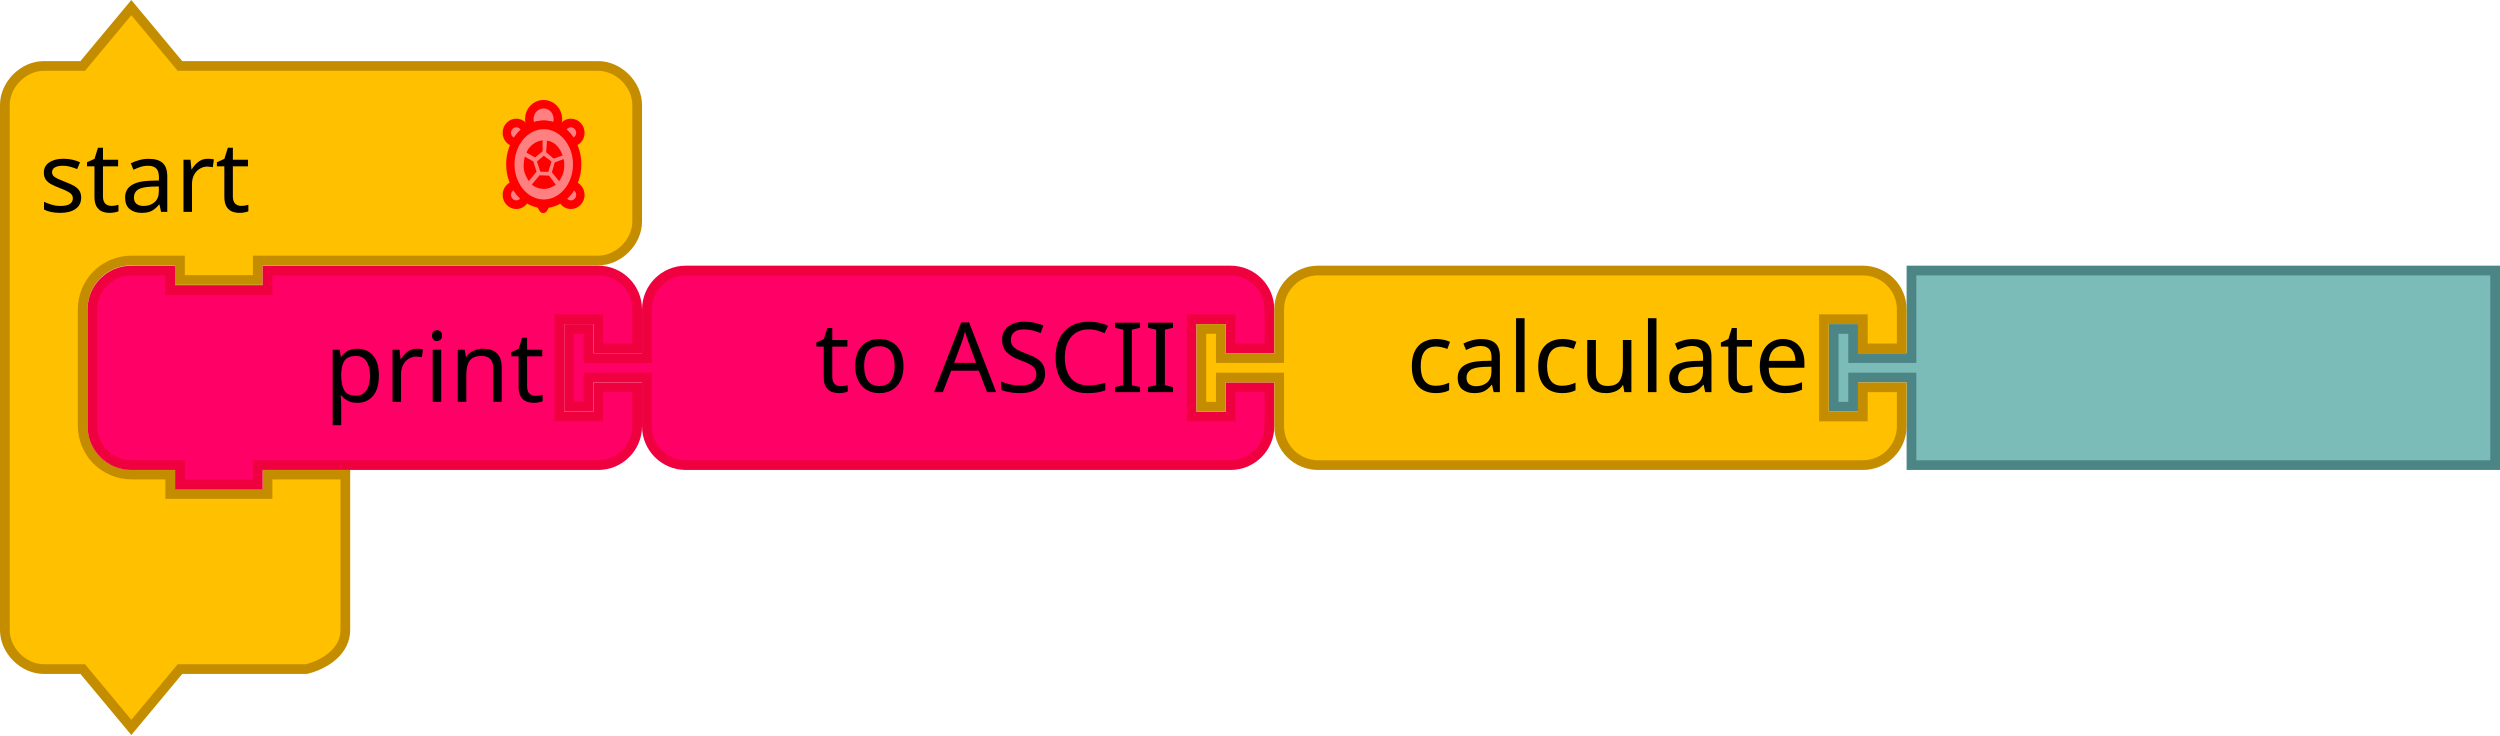
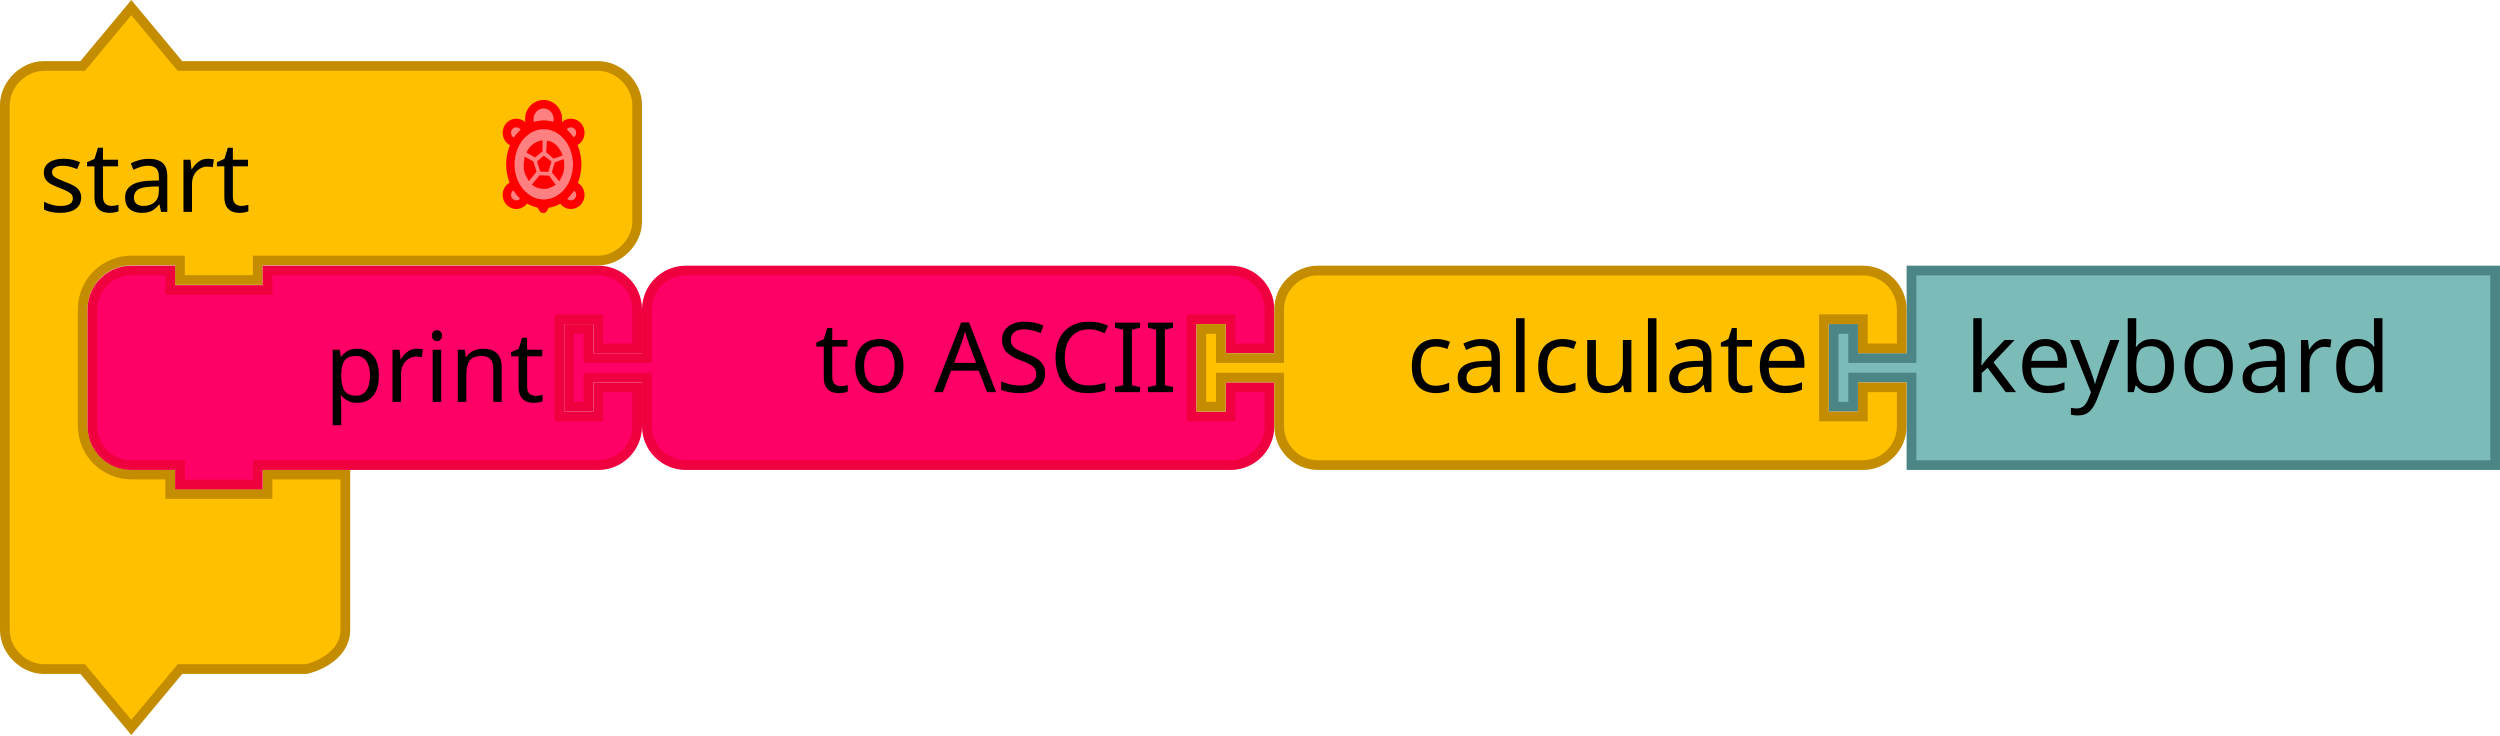
<svg xmlns="http://www.w3.org/2000/svg" version="1.1" width="514" height="151.124" id="svg2">
  <defs id="defs115">
    <filter id="dropshadow" height="1.3" style="color-interpolation-filters:sRGB">
      <feGaussianBlur in="SourceAlpha" stdDeviation="3" id="feGaussianBlur7" />
      <feOffset dx="2" dy="2" result="offsetblur" id="feOffset9" />
      <feComponentTransfer id="feComponentTransfer11">
        <feFuncA type="linear" slope="0.2" id="feFuncA13" />
      </feComponentTransfer>
      <feMerge id="feMerge15">
        <feMergeNode id="feMergeNode17" />
        <feMergeNode in="SourceGraphic" id="feMergeNode19" />
      </feMerge>
    </filter>
    <filter id="dropshadow-4" height="1.3" style="color-interpolation-filters:sRGB">
      <feGaussianBlur in="SourceAlpha" stdDeviation="3" id="feGaussianBlur7-6" />
      <feOffset dx="2" dy="2" result="offsetblur" id="feOffset9-3" />
      <feComponentTransfer id="feComponentTransfer11-4">
        <feFuncA type="linear" slope="0.2" id="feFuncA13-8" />
      </feComponentTransfer>
      <feMerge id="feMerge15-8">
        <feMergeNode id="feMergeNode17-9" />
        <feMergeNode in="SourceGraphic" id="feMergeNode19-0" />
      </feMerge>
    </filter>
    <filter id="dropshadow-9" height="1.3" style="color-interpolation-filters:sRGB">
      <feGaussianBlur id="feGaussianBlur7-2" stdDeviation="3" in="SourceAlpha" />
      <feOffset id="feOffset9-9" result="offsetblur" dy="2" dx="2" />
      <feComponentTransfer id="feComponentTransfer11-3">
        <feFuncA id="feFuncA13-3" slope="0.2" type="linear" />
      </feComponentTransfer>
      <feMerge id="feMerge15-7">
        <feMergeNode id="feMergeNode17-7" />
        <feMergeNode id="feMergeNode19-6" in="SourceGraphic" />
      </feMerge>
    </filter>
    <filter id="dropshadow-0" height="1.3" style="color-interpolation-filters:sRGB">
      <feGaussianBlur id="feGaussianBlur3083" stdDeviation="3" in="SourceAlpha" />
      <feOffset id="feOffset3085" result="offsetblur" dy="2" dx="2" />
      <feComponentTransfer id="feComponentTransfer3087">
        <feFuncA id="feFuncA3089" slope="0.2" type="linear" />
      </feComponentTransfer>
      <feMerge id="feMerge3091">
        <feMergeNode id="feMergeNode3093" />
        <feMergeNode id="feMergeNode3095" in="SourceGraphic" />
      </feMerge>
    </filter>
    <filter id="dropshadow-6" height="1.3" style="color-interpolation-filters:sRGB">
      <feGaussianBlur in="SourceAlpha" stdDeviation="3" id="feGaussianBlur3576" />
      <feOffset dx="2" dy="2" result="offsetblur" id="feOffset3578" />
      <feComponentTransfer id="feComponentTransfer3580">
        <feFuncA type="linear" slope="0.2" id="feFuncA3582" />
      </feComponentTransfer>
      <feMerge id="feMerge3584">
        <feMergeNode id="feMergeNode3586" />
        <feMergeNode in="SourceGraphic" id="feMergeNode3588" />
      </feMerge>
    </filter>
    <filter id="dropshadow-2" height="1.3" style="color-interpolation-filters:sRGB">
      <feGaussianBlur in="SourceAlpha" stdDeviation="3" id="feGaussianBlur7-0" />
      <feOffset dx="2" dy="2" result="offsetblur" id="feOffset9-7" />
      <feComponentTransfer id="feComponentTransfer11-0">
        <feFuncA type="linear" slope="0.2" id="feFuncA13-87" />
      </feComponentTransfer>
      <feMerge id="feMerge15-1">
        <feMergeNode id="feMergeNode17-2" />
        <feMergeNode in="SourceGraphic" id="feMergeNode19-4" />
      </feMerge>
    </filter>
    <filter id="dropshadow-8" height="1.3" style="color-interpolation-filters:sRGB">
      <feGaussianBlur id="feGaussianBlur3013" stdDeviation="3" in="SourceAlpha" />
      <feOffset id="feOffset3015" result="offsetblur" dy="2" dx="2" />
      <feComponentTransfer id="feComponentTransfer3017">
        <feFuncA id="feFuncA3019" slope="0.2" type="linear" />
      </feComponentTransfer>
      <feMerge id="feMerge3021">
        <feMergeNode id="feMergeNode3023" />
        <feMergeNode id="feMergeNode3025" in="SourceGraphic" />
      </feMerge>
    </filter>
    <filter id="dropshadow-92" height="1.3" style="color-interpolation-filters:sRGB">
      <feGaussianBlur id="feGaussianBlur7-5" stdDeviation="3" in="SourceAlpha" />
      <feOffset id="feOffset9-2" result="offsetblur" dy="2" dx="2" />
      <feComponentTransfer id="feComponentTransfer11-9">
        <feFuncA id="feFuncA13-4" slope="0.2" type="linear" />
      </feComponentTransfer>
      <feMerge id="feMerge15-0">
        <feMergeNode id="feMergeNode17-4" />
        <feMergeNode id="feMergeNode19-00" in="SourceGraphic" />
      </feMerge>
    </filter>
    <filter id="dropshadow-88" height="1.3" style="color-interpolation-filters:sRGB">
      <feGaussianBlur id="feGaussianBlur3013-0" stdDeviation="3" in="SourceAlpha" />
      <feOffset id="feOffset3015-5" result="offsetblur" dy="2" dx="2" />
      <feComponentTransfer id="feComponentTransfer3017-9">
        <feFuncA id="feFuncA3019-0" slope="0.2" type="linear" />
      </feComponentTransfer>
      <feMerge id="feMerge3021-0">
        <feMergeNode id="feMergeNode3023-2" />
        <feMergeNode id="feMergeNode3025-7" in="SourceGraphic" />
      </feMerge>
    </filter>
    <filter id="dropshadow-1" height="1.3" style="color-interpolation-filters:sRGB">
      <feGaussianBlur id="feGaussianBlur3211" stdDeviation="3" in="SourceAlpha" />
      <feOffset id="feOffset3213" result="offsetblur" dy="2" dx="2" />
      <feComponentTransfer id="feComponentTransfer3215">
        <feFuncA id="feFuncA3217" slope="0.2" type="linear" />
      </feComponentTransfer>
      <feMerge id="feMerge3219">
        <feMergeNode id="feMergeNode3221" />
        <feMergeNode id="feMergeNode3223" in="SourceGraphic" />
      </feMerge>
    </filter>
    <filter id="dropshadow-9-5" height="1.3" style="color-interpolation-filters:sRGB">
      <feGaussianBlur id="feGaussianBlur3052" stdDeviation="3" in="SourceAlpha" />
      <feOffset id="feOffset3054" result="offsetblur" dy="2" dx="2" />
      <feComponentTransfer id="feComponentTransfer3056">
        <feFuncA id="feFuncA3058" slope="0.2" type="linear" />
      </feComponentTransfer>
      <feMerge id="feMerge3060">
        <feMergeNode id="feMergeNode3062" />
        <feMergeNode id="feMergeNode3064" in="SourceGraphic" />
      </feMerge>
    </filter>
    <filter id="dropshadow-7" height="1.3" style="color-interpolation-filters:sRGB">
      <feGaussianBlur id="feGaussianBlur3141" stdDeviation="3" in="SourceAlpha" />
      <feOffset id="feOffset3143" result="offsetblur" dy="2" dx="2" />
      <feComponentTransfer id="feComponentTransfer3145">
        <feFuncA id="feFuncA3147" slope="0.2" type="linear" />
      </feComponentTransfer>
      <feMerge id="feMerge3149">
        <feMergeNode id="feMergeNode3151" />
        <feMergeNode id="feMergeNode3153" in="SourceGraphic" />
      </feMerge>
    </filter>
    <filter id="dropshadow-18" height="1.3" style="color-interpolation-filters:sRGB">
      <feGaussianBlur id="feGaussianBlur3611" stdDeviation="3" in="SourceAlpha" />
      <feOffset id="feOffset3613" result="offsetblur" dy="2" dx="2" />
      <feComponentTransfer id="feComponentTransfer3615">
        <feFuncA id="feFuncA3617" slope="0.2" type="linear" />
      </feComponentTransfer>
      <feMerge id="feMerge3619">
        <feMergeNode id="feMergeNode3621" />
        <feMergeNode id="feMergeNode3623" in="SourceGraphic" />
      </feMerge>
    </filter>
    <filter id="dropshadow-2-0" height="1.3" style="color-interpolation-filters:sRGB">
      <feGaussianBlur id="feGaussianBlur3100" stdDeviation="3" in="SourceAlpha" />
      <feOffset id="feOffset3102" result="offsetblur" dy="2" dx="2" />
      <feComponentTransfer id="feComponentTransfer3104">
        <feFuncA id="feFuncA3106" slope="0.2" type="linear" />
      </feComponentTransfer>
      <feMerge id="feMerge3108">
        <feMergeNode id="feMergeNode3110" />
        <feMergeNode id="feMergeNode3112" in="SourceGraphic" />
      </feMerge>
    </filter>
    <filter id="dropshadow-8-2" height="1.3" style="color-interpolation-filters:sRGB">
      <feGaussianBlur id="feGaussianBlur7-00" stdDeviation="3" in="SourceAlpha" />
      <feOffset id="feOffset9-0" result="offsetblur" dy="2" dx="2" />
      <feComponentTransfer id="feComponentTransfer11-5">
        <feFuncA id="feFuncA13-6" slope="0.2" type="linear" />
      </feComponentTransfer>
      <feMerge id="feMerge15-3">
        <feMergeNode id="feMergeNode17-1" />
        <feMergeNode id="feMergeNode19-64" in="SourceGraphic" />
      </feMerge>
    </filter>
    <filter id="dropshadow-4-9" height="1.3" style="color-interpolation-filters:sRGB">
      <feGaussianBlur id="feGaussianBlur7-6-2" stdDeviation="3" in="SourceAlpha" />
      <feOffset id="feOffset9-7-0" result="offsetblur" dy="2" dx="2" />
      <feComponentTransfer id="feComponentTransfer11-9-4">
        <feFuncA id="feFuncA13-2" slope="0.2" type="linear" />
      </feComponentTransfer>
      <feMerge id="feMerge15-8-2">
        <feMergeNode id="feMergeNode17-4-1" />
        <feMergeNode id="feMergeNode19-4-3" in="SourceGraphic" />
      </feMerge>
    </filter>
  </defs>
  <text x="-42" y="-2.339" id="text3033" style="font-size:13.333px;font-family:Sans;text-anchor:end;fill:#000000">
    <tspan x="60" y="20.161" id="tspan3035" />
  </text>
  <text x="-24" y="62.624" id="text3107" style="font-size:13.333px;font-family:Sans;text-anchor:end;fill:#000000">
    <tspan x="70" y="85.124" id="tspan3109" />
  </text>
  <text x="-42" y="81.661" id="text3033-0" style="font-size:13.333px;font-family:Sans;text-anchor:end;fill:#000000">
    <tspan x="60" y="104.161" id="tspan3035-1" />
  </text>
  <text x="-42" y="165.661" id="text3033-1" style="font-size:13.333px;font-family:Sans;text-anchor:end;fill:#000000">
    <tspan x="60" y="188.161" id="tspan3035-8" />
  </text>
  <text x="-42" y="249.661" id="text3033-0-9" style="font-size:13.333px;font-family:Sans;text-anchor:end;fill:#000000">
    <tspan x="60" y="272.161" id="tspan3035-1-5" />
  </text>
  <text x="-616.556" y="-22.91" id="text3033-19" style="font-size:13.333px;font-family:Sans;text-anchor:end;fill:#000000">
    <tspan x="-514.556" y="-0.41" id="tspan3035-6" />
  </text>
  <text style="font-size:13.333px;font-family:Sans;text-anchor:end;fill:#000000" id="text3107-2" x="-304" y="104.624">
    <tspan id="tspan3109-8" y="127.124" x="-210" />
  </text>
  <text x="-616.556" y="61.09" id="text3033-0-93" style="font-size:13.333px;font-family:Sans;text-anchor:end;fill:#000000">
    <tspan x="-514.556" y="83.59" id="tspan3035-1-3" />
  </text>
  <text x="-616.556" y="145.09" id="text3033-1-6" style="font-size:13.333px;font-family:Sans;text-anchor:end;fill:#000000">
    <tspan x="-514.556" y="167.59" id="tspan3035-8-9" />
  </text>
  <text x="-616.556" y="229.09" id="text3033-0-9-1" style="font-size:13.333px;font-family:Sans;text-anchor:end;fill:#000000">
    <tspan x="-514.556" y="251.59" id="tspan3035-1-5-0" />
  </text>
  <text style="font-size:13.333px;font-family:Sans;text-anchor:end;fill:#000000" id="text3103-7" x="-304" y="20.624">
    <tspan id="tspan3105-5" y="43.124" x="-186" />
  </text>
  <text x="-93.411" y="-286.545" id="text3033-14" style="font-size:13.333px;font-family:Sans;text-anchor:end;fill:#000000">
    <tspan x="8.589" y="-264.045" id="tspan3035-2" />
  </text>
  <text x="-75.411" y="-221.582" id="text3107-8" style="font-size:13.333px;font-family:Sans;text-anchor:end;fill:#000000">
    <tspan x="18.589" y="-199.082" id="tspan3109-4" />
  </text>
  <text x="-93.411" y="-202.545" id="text3033-0-7" style="font-size:13.333px;font-family:Sans;text-anchor:end;fill:#000000">
    <tspan x="8.589" y="-180.045" id="tspan3035-1-4" />
  </text>
  <text x="-93.411" y="-118.545" id="text3033-1-2" style="font-size:13.333px;font-family:Sans;text-anchor:end;fill:#000000">
    <tspan x="8.589" y="-96.045" id="tspan3035-8-0" />
  </text>
  <text x="-93.411" y="-34.545" id="text3033-0-9-8" style="font-size:13.333px;font-family:Sans;text-anchor:end;fill:#000000">
    <tspan x="8.589" y="-12.045" id="tspan3035-1-5-9" />
  </text>
  <text x="-667.967" y="-307.116" id="text3033-19-8" style="font-size:13.333px;font-family:Sans;text-anchor:end;fill:#000000">
    <tspan x="-565.967" y="-284.616" id="tspan3035-6-5" />
  </text>
  <text x="-667.967" y="-223.116" id="text3033-0-93-5" style="font-size:13.333px;font-family:Sans;text-anchor:end;fill:#000000">
    <tspan x="-565.967" y="-200.616" id="tspan3035-1-3-5" />
  </text>
  <text x="-667.967" y="-139.116" id="text3033-1-6-1" style="font-size:13.333px;font-family:Sans;text-anchor:end;fill:#000000">
    <tspan x="-565.967" y="-116.616" id="tspan3035-8-9-9" />
  </text>
  <text x="-667.967" y="-55.116" id="text3033-0-9-1-7" style="font-size:13.333px;font-family:Sans;text-anchor:end;fill:#000000">
    <tspan x="-565.967" y="-32.616" id="tspan3035-1-5-0-1" />
  </text>
  <text x="-133.718" y="391.493" id="text3033-9" style="font-size:13.333px;font-family:Sans;text-anchor:end;fill:#000000">
    <tspan x="-31.718" y="413.993" id="tspan3035-5" />
  </text>
  <text x="-115.718" y="456.457" id="text3107-3" style="font-size:13.333px;font-family:Sans;text-anchor:end;fill:#000000">
    <tspan x="-21.718" y="478.957" id="tspan3109-1" />
  </text>
  <text x="-133.718" y="475.493" id="text3033-0-98" style="font-size:13.333px;font-family:Sans;text-anchor:end;fill:#000000">
    <tspan x="-31.718" y="497.993" id="tspan3035-1-1" />
  </text>
  <text x="-133.718" y="559.493" id="text3033-1-7" style="font-size:13.333px;font-family:Sans;text-anchor:end;fill:#000000">
    <tspan x="-31.718" y="581.993" id="tspan3035-8-6" />
  </text>
  <text x="-133.718" y="643.493" id="text3033-0-9-10" style="font-size:13.333px;font-family:Sans;text-anchor:end;fill:#000000">
    <tspan x="-31.718" y="665.993" id="tspan3035-1-5-2" />
  </text>
  <text x="-708.273" y="370.922" id="text3033-19-0" style="font-size:13.333px;font-family:Sans;text-anchor:end;fill:#000000">
    <tspan x="-606.273" y="393.422" id="tspan3035-6-0" />
  </text>
  <text x="-708.273" y="454.922" id="text3033-0-93-8" style="font-size:13.333px;font-family:Sans;text-anchor:end;fill:#000000">
    <tspan x="-606.273" y="477.422" id="tspan3035-1-3-8" />
  </text>
  <text x="-708.273" y="538.922" id="text3033-1-6-2" style="font-size:13.333px;font-family:Sans;text-anchor:end;fill:#000000">
    <tspan x="-606.273" y="561.422" id="tspan3035-8-9-5" />
  </text>
  <text x="-708.273" y="622.922" id="text3033-0-9-1-6" style="font-size:13.333px;font-family:Sans;text-anchor:end;fill:#000000">
    <tspan x="-606.273" y="645.422" id="tspan3035-1-5-0-0" />
  </text>
  <text x="-839.603" y="-119.095" id="text3033-10" style="font-size:13.333px;font-family:Sans;text-anchor:end;fill:#000000">
    <tspan x="-737.603" y="-96.595" id="tspan3035-23" />
  </text>
  <text x="-821.603" y="-54.132" id="text3107-5" style="font-size:13.333px;font-family:Sans;text-anchor:end;fill:#000000">
    <tspan x="-727.603" y="-31.632" id="tspan3109-6" />
  </text>
  <text x="-839.603" y="-35.095" id="text3033-0-8" style="font-size:13.333px;font-family:Sans;text-anchor:end;fill:#000000">
    <tspan x="-737.603" y="-12.595" id="tspan3035-1-36" />
  </text>
  <text x="-839.603" y="48.905" id="text3033-1-0" style="font-size:13.333px;font-family:Sans;text-anchor:end;fill:#000000">
    <tspan x="-737.603" y="71.405" id="tspan3035-8-61" />
  </text>
  <text x="-839.603" y="132.905" id="text3033-0-9-9" style="font-size:13.333px;font-family:Sans;text-anchor:end;fill:#000000">
    <tspan x="-737.603" y="155.405" id="tspan3035-1-5-8" />
  </text>
  <text x="-780.694" y="366.259" id="text3033-6" style="font-size:13.333px;font-family:Sans;text-anchor:end;fill:#000000">
    <tspan x="-678.694" y="388.759" id="tspan3035-7" />
  </text>
  <text x="-762.694" y="431.222" id="text3107-87" style="font-size:13.333px;font-family:Sans;text-anchor:end;fill:#000000">
    <tspan x="-668.694" y="453.722" id="tspan3109-0" />
  </text>
  <text x="-780.694" y="450.259" id="text3033-0-6" style="font-size:13.333px;font-family:Sans;text-anchor:end;fill:#000000">
    <tspan x="-678.694" y="472.759" id="tspan3035-1-12" />
  </text>
  <text x="-780.694" y="534.259" id="text3033-1-8" style="font-size:13.333px;font-family:Sans;text-anchor:end;fill:#000000">
    <tspan x="-678.694" y="556.759" id="tspan3035-8-7" />
  </text>
  <text x="-780.694" y="618.259" id="text3033-0-9-87" style="font-size:13.333px;font-family:Sans;text-anchor:end;fill:#000000">
    <tspan x="-678.694" y="640.759" id="tspan3035-1-5-00" />
  </text>
  <text x="-894.938" y="242.089" id="text3033-3" style="font-size:13.333px;font-family:Sans;text-anchor:end;fill:#000000">
    <tspan x="-792.938" y="264.589" id="tspan3035-0" />
  </text>
  <text x="-876.938" y="307.052" id="text3107-4" style="font-size:13.333px;font-family:Sans;text-anchor:end;fill:#000000">
    <tspan x="-782.938" y="329.552" id="tspan3109-2" />
  </text>
  <text x="-894.938" y="326.089" id="text3033-0-0" style="font-size:13.333px;font-family:Sans;text-anchor:end;fill:#000000">
    <tspan x="-792.938" y="348.589" id="tspan3035-1-6" />
  </text>
  <text x="-894.938" y="410.089" id="text3033-1-9" style="font-size:13.333px;font-family:Sans;text-anchor:end;fill:#000000">
    <tspan x="-792.938" y="432.589" id="tspan3035-8-2" />
  </text>
  <text x="-894.938" y="494.089" id="text3033-0-9-6" style="font-size:13.333px;font-family:Sans;text-anchor:end;fill:#000000">
    <tspan x="-792.938" y="516.589" id="tspan3035-1-5-06" />
  </text>
  <path style="fill:#7bbbb8;fill-opacity:1;stroke:#4c8585;stroke-width:2;stroke-linecap:round;stroke-opacity:1" id="path21-2" d="m 393,55.624 120,0 0,40 -120,0 0,-16 0,-2 -12,0 0,6 -4,0 0,-16 4,0 0,6 12,0 0,-2 z" />
-   <text style="font-size:20px;font-family:Sans;text-anchor:start;fill:#000000" id="text23-2" y="54.624" x="258">
-     <tspan id="tspan25-1" y="80.624" x="278">keyboard</tspan>
-   </text>
  <path style="fill:#ffc000;fill-opacity:1;stroke:#c48d00;stroke-width:2;stroke-linecap:round;stroke-opacity:1" id="path3660" d="m 1,29.562 0,-8 c 0,-4.189 3.811,-8 8,-8 l 8,0 10,-12 10,12 18,0 60,0 8,0 c 4.189,0 8,3.811 8,8 l 0,8 0,8 0,8 c 0,4.189 -3.811,8 -8,8 l -8,0 -60,0 -2,0 0,4 -16,0 0,-4 -2,0 -8,0 c -2.618,0 -5.22,1.078 -7.071,2.929 C 18.078,58.342 17,60.944 17,63.562 l 0,8 0,8 0,8 c 0,2.618 1.078,5.22 2.929,7.071 1.851,1.851 4.453,2.929 7.071,2.929 l 8,0 0,4 20,0 0,-4 16,0 0,12 0,12 0,8 c 0,4.189 -3.936,6.984 -8,8 l -8,0 -18,0 -10,12 -10,-12 -8,0 c -4.189,0 -8,-3.811 -8,-8 l 0,-8 z" />
  <text style="font-size:20px;font-family:Sans;text-anchor:start;fill:#000000" id="text3662" x="0" y="0.562">
    <tspan id="tspan3664" y="43.562" x="8">start</tspan>
  </text>
  <g transform="translate(0.42223,-0.5707201)" id="g3037">
    <path d="m 111.376,42.473 c -0.244,0 -0.484,-0.016 -0.721,-0.045 l 0.611,1.068 0.602,-1.051 c -0.163,0.014 -0.326,0.029 -0.493,0.029 z" id="path4206" style="fill:#eeeeee;stroke:#ff0000;stroke-width:1.75;stroke-linecap:round;stroke-linejoin:round;stroke-miterlimit:4;stroke-dasharray:none;stroke-opacity:1" />
    <g transform="matrix(0.44039,0,0,0.4545743,99.26689,20.52662)" id="g4208" style="fill:#ff8080;fill-opacity:1;stroke:#ff0000;stroke-width:3.911;stroke-linecap:round;stroke-linejoin:round;stroke-miterlimit:4;stroke-dasharray:none;stroke-opacity:1">
      <path d="m 40.16,11.726 c -2.164,0 -3.958,1.555 -4.343,3.607 1.859,1.345 3.457,3.115 4.675,5.208 2.285,-0.172 4.094,-2.061 4.094,-4.39 0,-2.444 -1.982,-4.425 -4.426,-4.425 z" id="path4210" style="fill:#ff8080;fill-opacity:1;stroke:#ff0000;stroke-width:3.911;stroke-miterlimit:4;stroke-dasharray:none;stroke-opacity:1" />
      <path d="m 40.713,39.887 c -1.224,2.232 -2.86,4.131 -4.797,5.556 0.521,1.864 2.213,3.239 4.244,3.239 2.443,0 4.426,-1.98 4.426,-4.424 0,-2.255 -1.693,-4.096 -3.873,-4.371 z" id="path4212" style="fill:#ff8080;fill-opacity:1;stroke:#ff0000;stroke-width:3.911;stroke-miterlimit:4;stroke-dasharray:none;stroke-opacity:1" />
      <path d="m 14.273,39.871 c -2.253,0.206 -4.024,2.079 -4.024,4.387 0,2.443 1.98,4.424 4.424,4.424 2.064,0 3.784,-1.42 4.272,-3.332 -1.883,-1.416 -3.475,-3.289 -4.672,-5.479 z" id="path4214" style="fill:#ff8080;fill-opacity:1;stroke:#ff0000;stroke-width:3.911;stroke-miterlimit:4;stroke-dasharray:none;stroke-opacity:1" />
      <path d="m 19.026,15.437 c -0.343,-2.103 -2.154,-3.711 -4.353,-3.711 -2.444,0 -4.424,1.981 -4.424,4.424 0,2.382 1.886,4.31 4.245,4.406 1.186,-2.043 2.732,-3.784 4.532,-5.119 z" id="path4216" style="fill:#ff8080;fill-opacity:1;stroke:#ff0000;stroke-width:3.911;stroke-miterlimit:4;stroke-dasharray:none;stroke-opacity:1" />
    </g>
    <path d="m 111.376,26.237 c 0.84,0 1.642,0.187 2.386,0.513 0.326,-0.489 0.519,-1.081 0.519,-1.72 0,-1.676 -1.316,-3.035 -2.94,-3.035 -1.624,0 -2.94,1.359 -2.94,3.035 0,0.649 0.199,1.25 0.536,1.743 0.759,-0.34 1.58,-0.536 2.44,-0.536 z" id="path4218" style="fill:#ff8080;fill-opacity:1;stroke:#ff0000;stroke-width:1.75;stroke-linecap:round;stroke-linejoin:round;stroke-miterlimit:4;stroke-dasharray:none;stroke-opacity:1" />
    <g transform="matrix(0.44039,0,0,0.4545743,99.26689,20.52662)" id="g4220" style="fill:#ff8080;fill-opacity:1;stroke:#ff0000;stroke-width:3.911;stroke-linecap:round;stroke-linejoin:round;stroke-miterlimit:4;stroke-dasharray:none;stroke-opacity:1">
      <path d="m 43.102,30.421 c 0,4.734 -1.645,9.28 -4.571,12.627 -2.925,3.348 -6.897,5.231 -11.034,5.231 -4.137,0 -8.109,-1.883 -11.034,-5.231 -2.925,-3.348 -4.571,-7.893 -4.571,-12.627 0,-9.797 7.044,-17.858 15.605,-17.858 8.561,0 15.605,8.061 15.605,17.858 z" id="path4222" style="fill:#ff8080;fill-opacity:1;stroke:#ff0000;stroke-width:3.911;stroke-miterlimit:4;stroke-dasharray:none;stroke-opacity:1" />
    </g>
    <g transform="matrix(0.44039,0,0,0.4545743,99.26689,20.52662)" id="g4224" style="fill:#ff0000;fill-opacity:1;stroke:none">
      <path d="m 25.875,33.75 -1.542,-4.625 3.164,-2.587 3.615,2.626 -1.487,4.669 z" id="path4226" style="fill:#ff0000;fill-opacity:1;stroke:none" />
      <path d="m 27.501,41.551 c -3.968,-0.16 -5.543,-2.009 -5.543,-2.009 l 3.57,-4.163 4.465,0.168 3.132,4.12 c 0,0 -2.89,1.994 -5.624,1.884 z" id="path4228" style="fill:#ff0000;fill-opacity:1;stroke:none" />
      <path d="m 18.453,33.843 c -0.849,-2.968 0.172,-6.884 0.172,-6.884 l 4,2.167 1.493,4.629 -3.582,4.233 c 0,-10e-4 -1.465,-1.99 -2.083,-4.145 z" id="path4230" style="fill:#ff0000;fill-opacity:1;stroke:none" />
      <path d="m 19.458,25.125 c 0,0 0.5,-1.958 3.039,-3.822 2.237,-1.643 4.465,-1.72 4.465,-1.72 l -0.037,4.981 -3.521,2.75 -3.946,-2.189 z" id="path4232" style="fill:#ff0000;fill-opacity:1;stroke:none" />
      <path d="M 32.084,27.834 28.625,24.959 29,19.75 c 0,0 1.834,-0.042 3.959,1.667 2.228,1.791 3.362,4.983 3.362,4.983 l -4.237,1.434 z" id="path4234" style="fill:#ff0000;fill-opacity:1;stroke:none" />
      <path d="m 31.292,34.042 1.313,-4.464 4.187,-1.536 c 0,0 0.677,2.663 -0.042,5.667 -0.54,2.256 -2.084,4.361 -2.084,4.361 l -3.374,-4.028 z" id="path4236" style="fill:#ff0000;fill-opacity:1;stroke:none" />
    </g>
  </g>
  <path style="fill:#ff0066;fill-opacity:1;stroke:#ef003e;stroke-width:2;stroke-linecap:round;stroke-opacity:1" id="path3225" d="m 19,71.624 0,-8 a 8,8 0 0 1 8,-8 l 8,0 0,4 20,0 0,-4 60,0 8,0 a 8,8 0 0 1 8,8 l 0,8 -8,0 0,-6 -8,0 0,20 8,0 0,-6 8,0 0,8 a 8,8 0 0 1 -8,8 l -8,0 -60,0 -2,0 0,4 -16,0 0,-4 -2,0 -8,0 a 8,8 0 0 1 -8,-8 l 0,-8 0,-8 z" />
  <text y="54.624" x="18" style="font-size:20px;font-family:Sans;text-anchor:end;fill:#000000" id="text3227">
    <tspan id="tspan3229" y="82.624" x="112">print</tspan>
  </text>
  <text y="54.624" x="18" style="font-size:13.333px;font-family:Sans;text-anchor:end;fill:#000000" id="text3231">
    <tspan id="tspan3233" y="77.124" x="112" />
  </text>
  <g transform="translate(-441.5806,-256.6447)" id="g4560">
    <path d="m 574.581,328.269 0,-8 c 0,-4.418 3.582,-8 8,-8 l 8,0 20,0 76,0 8,0 c 4.418,0 8,3.582 8,8 l 0,8 -8,0 0,-6 -8,0 0,20 8,0 0,-6 8,0 0,8 c 0,4.418 -3.582,8 -8,8 l -8,0 -76,0 -20,0 -8,0 c -4.418,0 -8,-3.582 -8,-8 l 0,-8 0,-2 -12,0 0,6 -4,0 0,-16 4,0 0,6 12,0 z" id="path3625-6" style="fill:#ff0066;fill-opacity:1;stroke:#ef003e;stroke-width:2;stroke-linecap:round;stroke-opacity:1" />
    <text y="311.269" x="573.581" id="text3627-6" style="font-size:20px;font-family:Sans;text-anchor:end;fill:#000000">
      <tspan x="683.581" y="337.269" id="tspan3629-4">to ASCII</tspan>
    </text>
  </g>
  <g transform="translate(-210,-160.5)" id="g4565">
    <path d="m 473,232.124 0,-8 c 0,-4.418 3.582,-8 8,-8 l 8,0 20,0 76,0 8,0 c 4.418,0 8,3.582 8,8 l 0,8 -8,0 0,-6 -8,0 0,20 8,0 0,-6 8,0 0,8 c 0,4.418 -3.582,8 -8,8 l -8,0 -76,0 -20,0 -8,0 c -4.418,0 -8,-3.582 -8,-8 l 0,-8 0,-2 -12,0 0,6 -4,0 0,-16 4,0 0,6 12,0 z" id="path3625" style="fill:#ffc000;fill-opacity:1;stroke:#c48d00;stroke-width:2;stroke-linecap:round;stroke-opacity:1" />
    <text y="215.124" x="472" id="text3627" style="font-size:20px;font-family:Sans;text-anchor:end;fill:#000000">
      <tspan x="582" y="241.124" id="tspan3629">calculate</tspan>
    </text>
  </g>
-   <text style="font-size:13.333px;font-family:Sans;text-anchor:end;fill:#000000" id="text3631" x="130" y="54.624">
-     <tspan id="tspan3633" y="77.124" x="240" />
+   <text style="font-size:20px;font-family:Sans;text-anchor:start;fill:#000000" id="text23-2" y="54.624" x="258">
+     <tspan id="tspan25-1" y="80.624" x="404">keyboard</tspan>
  </text>
</svg>
